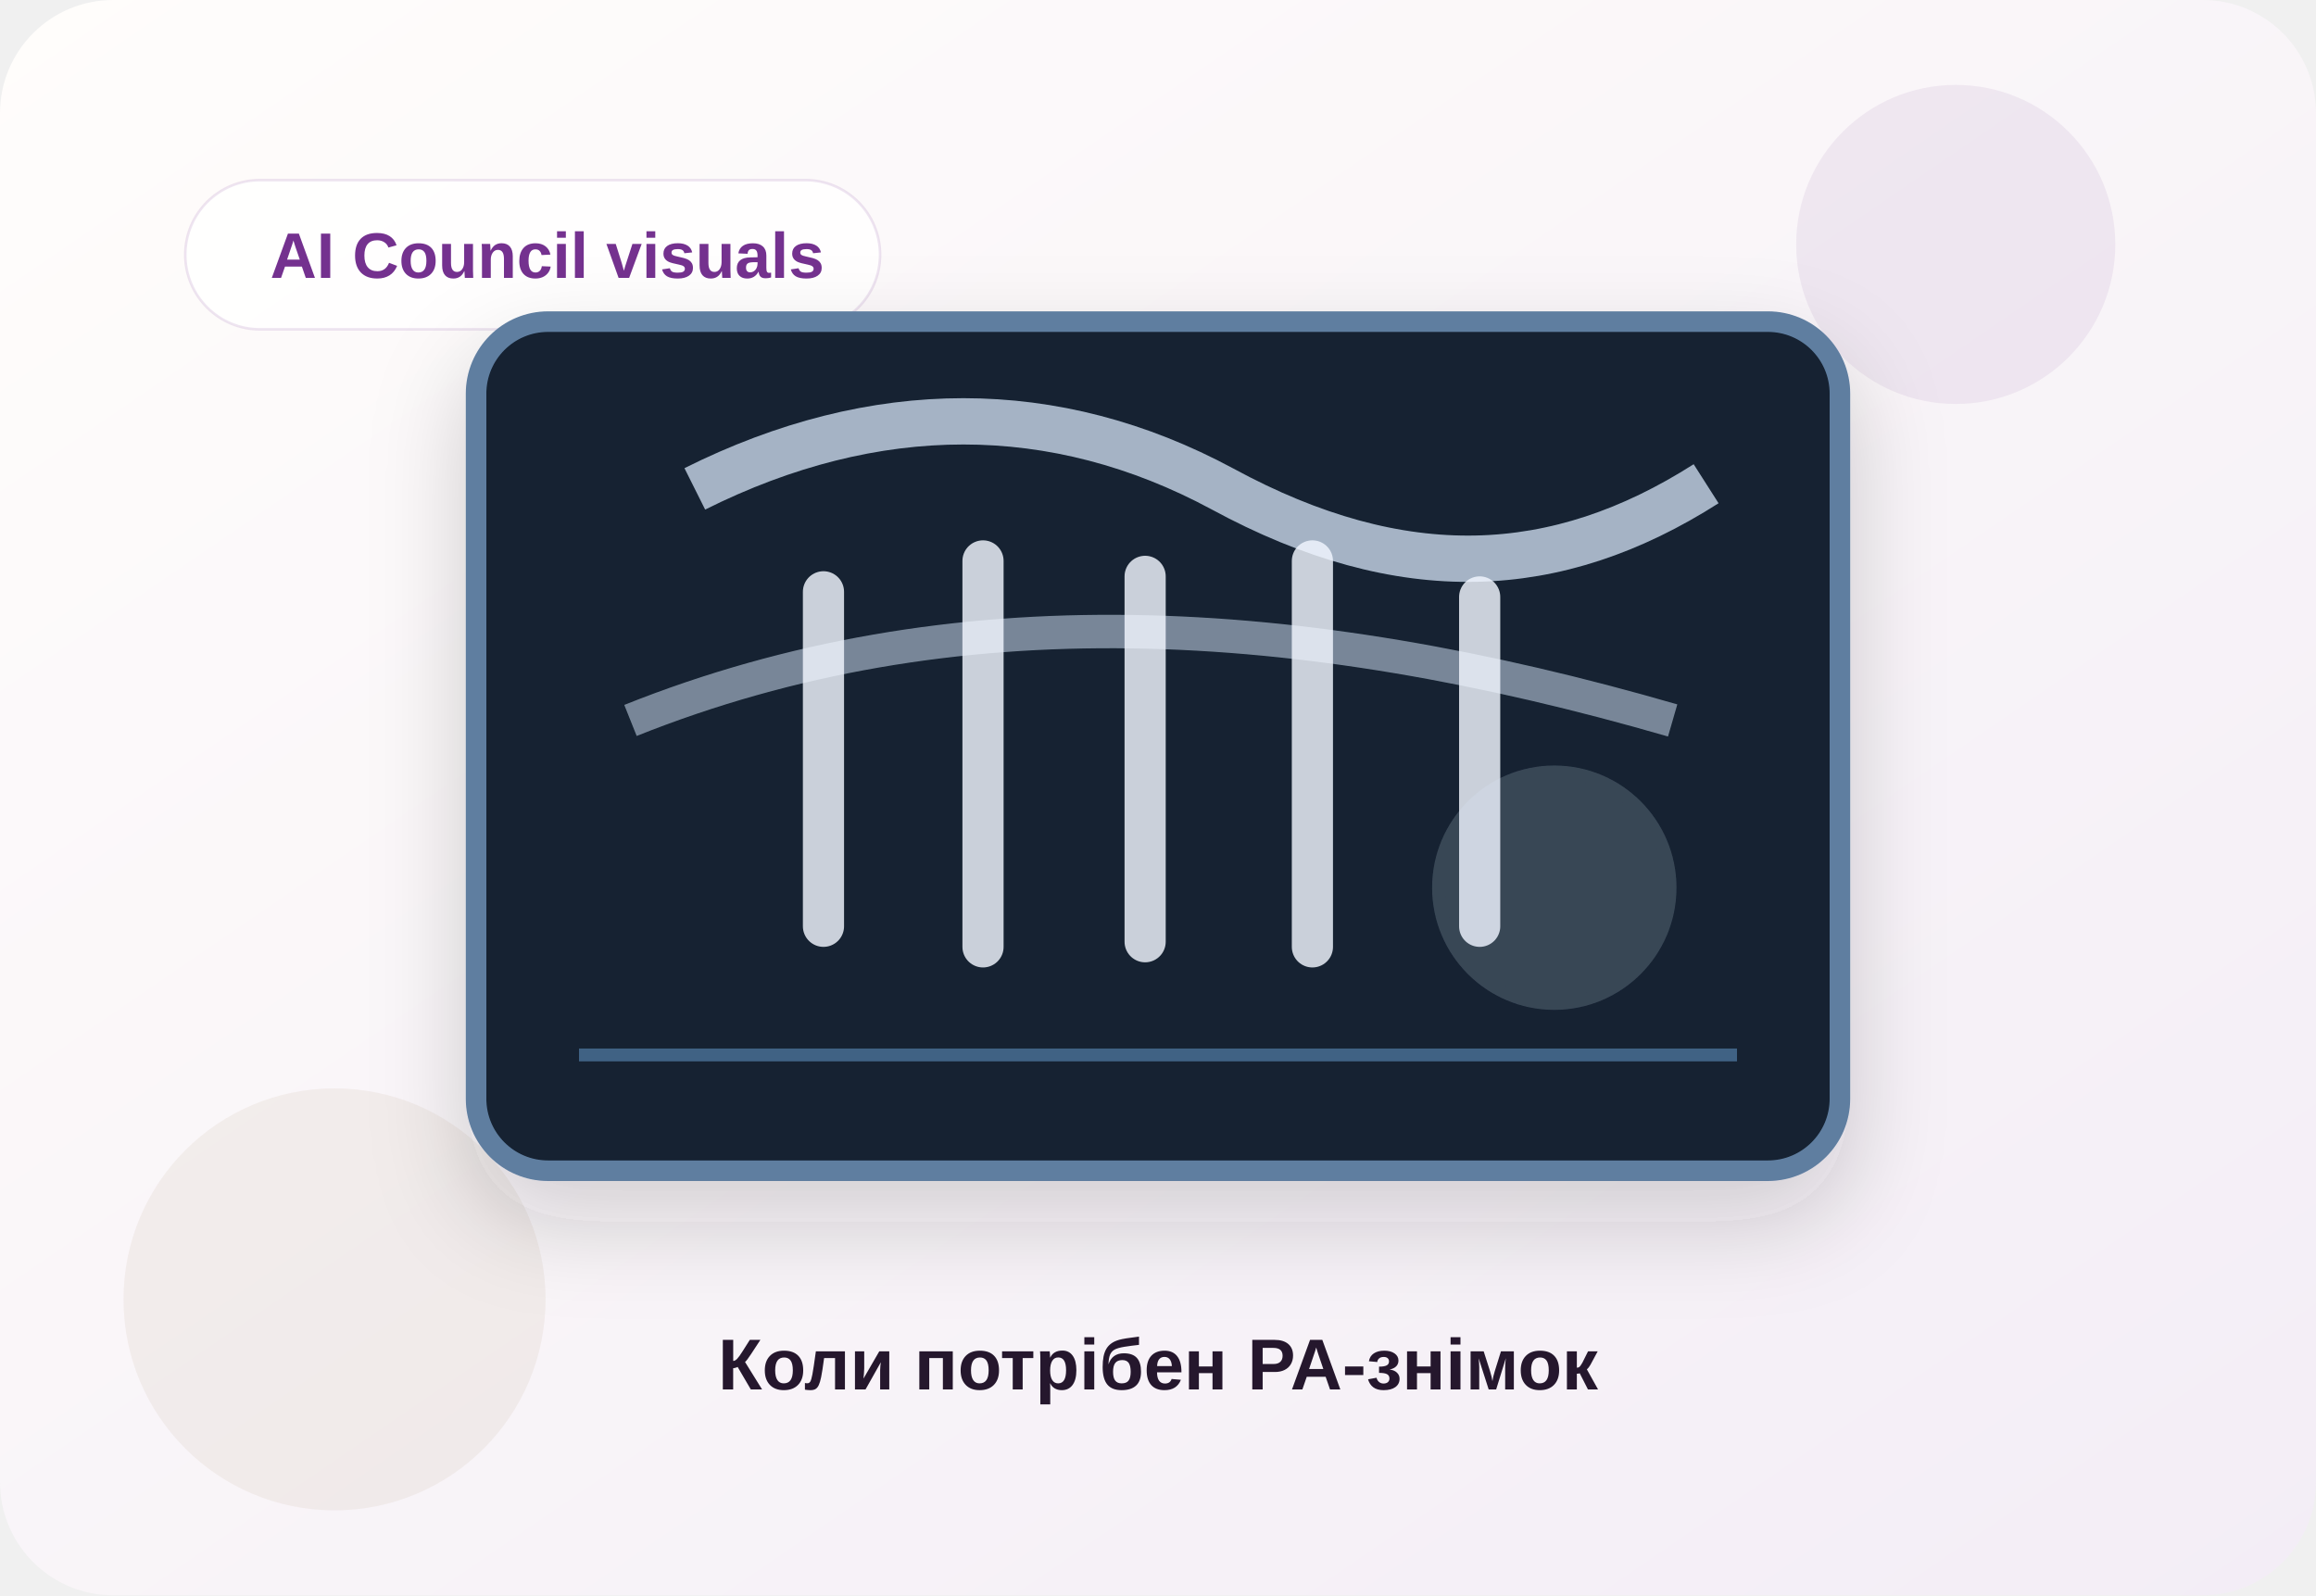
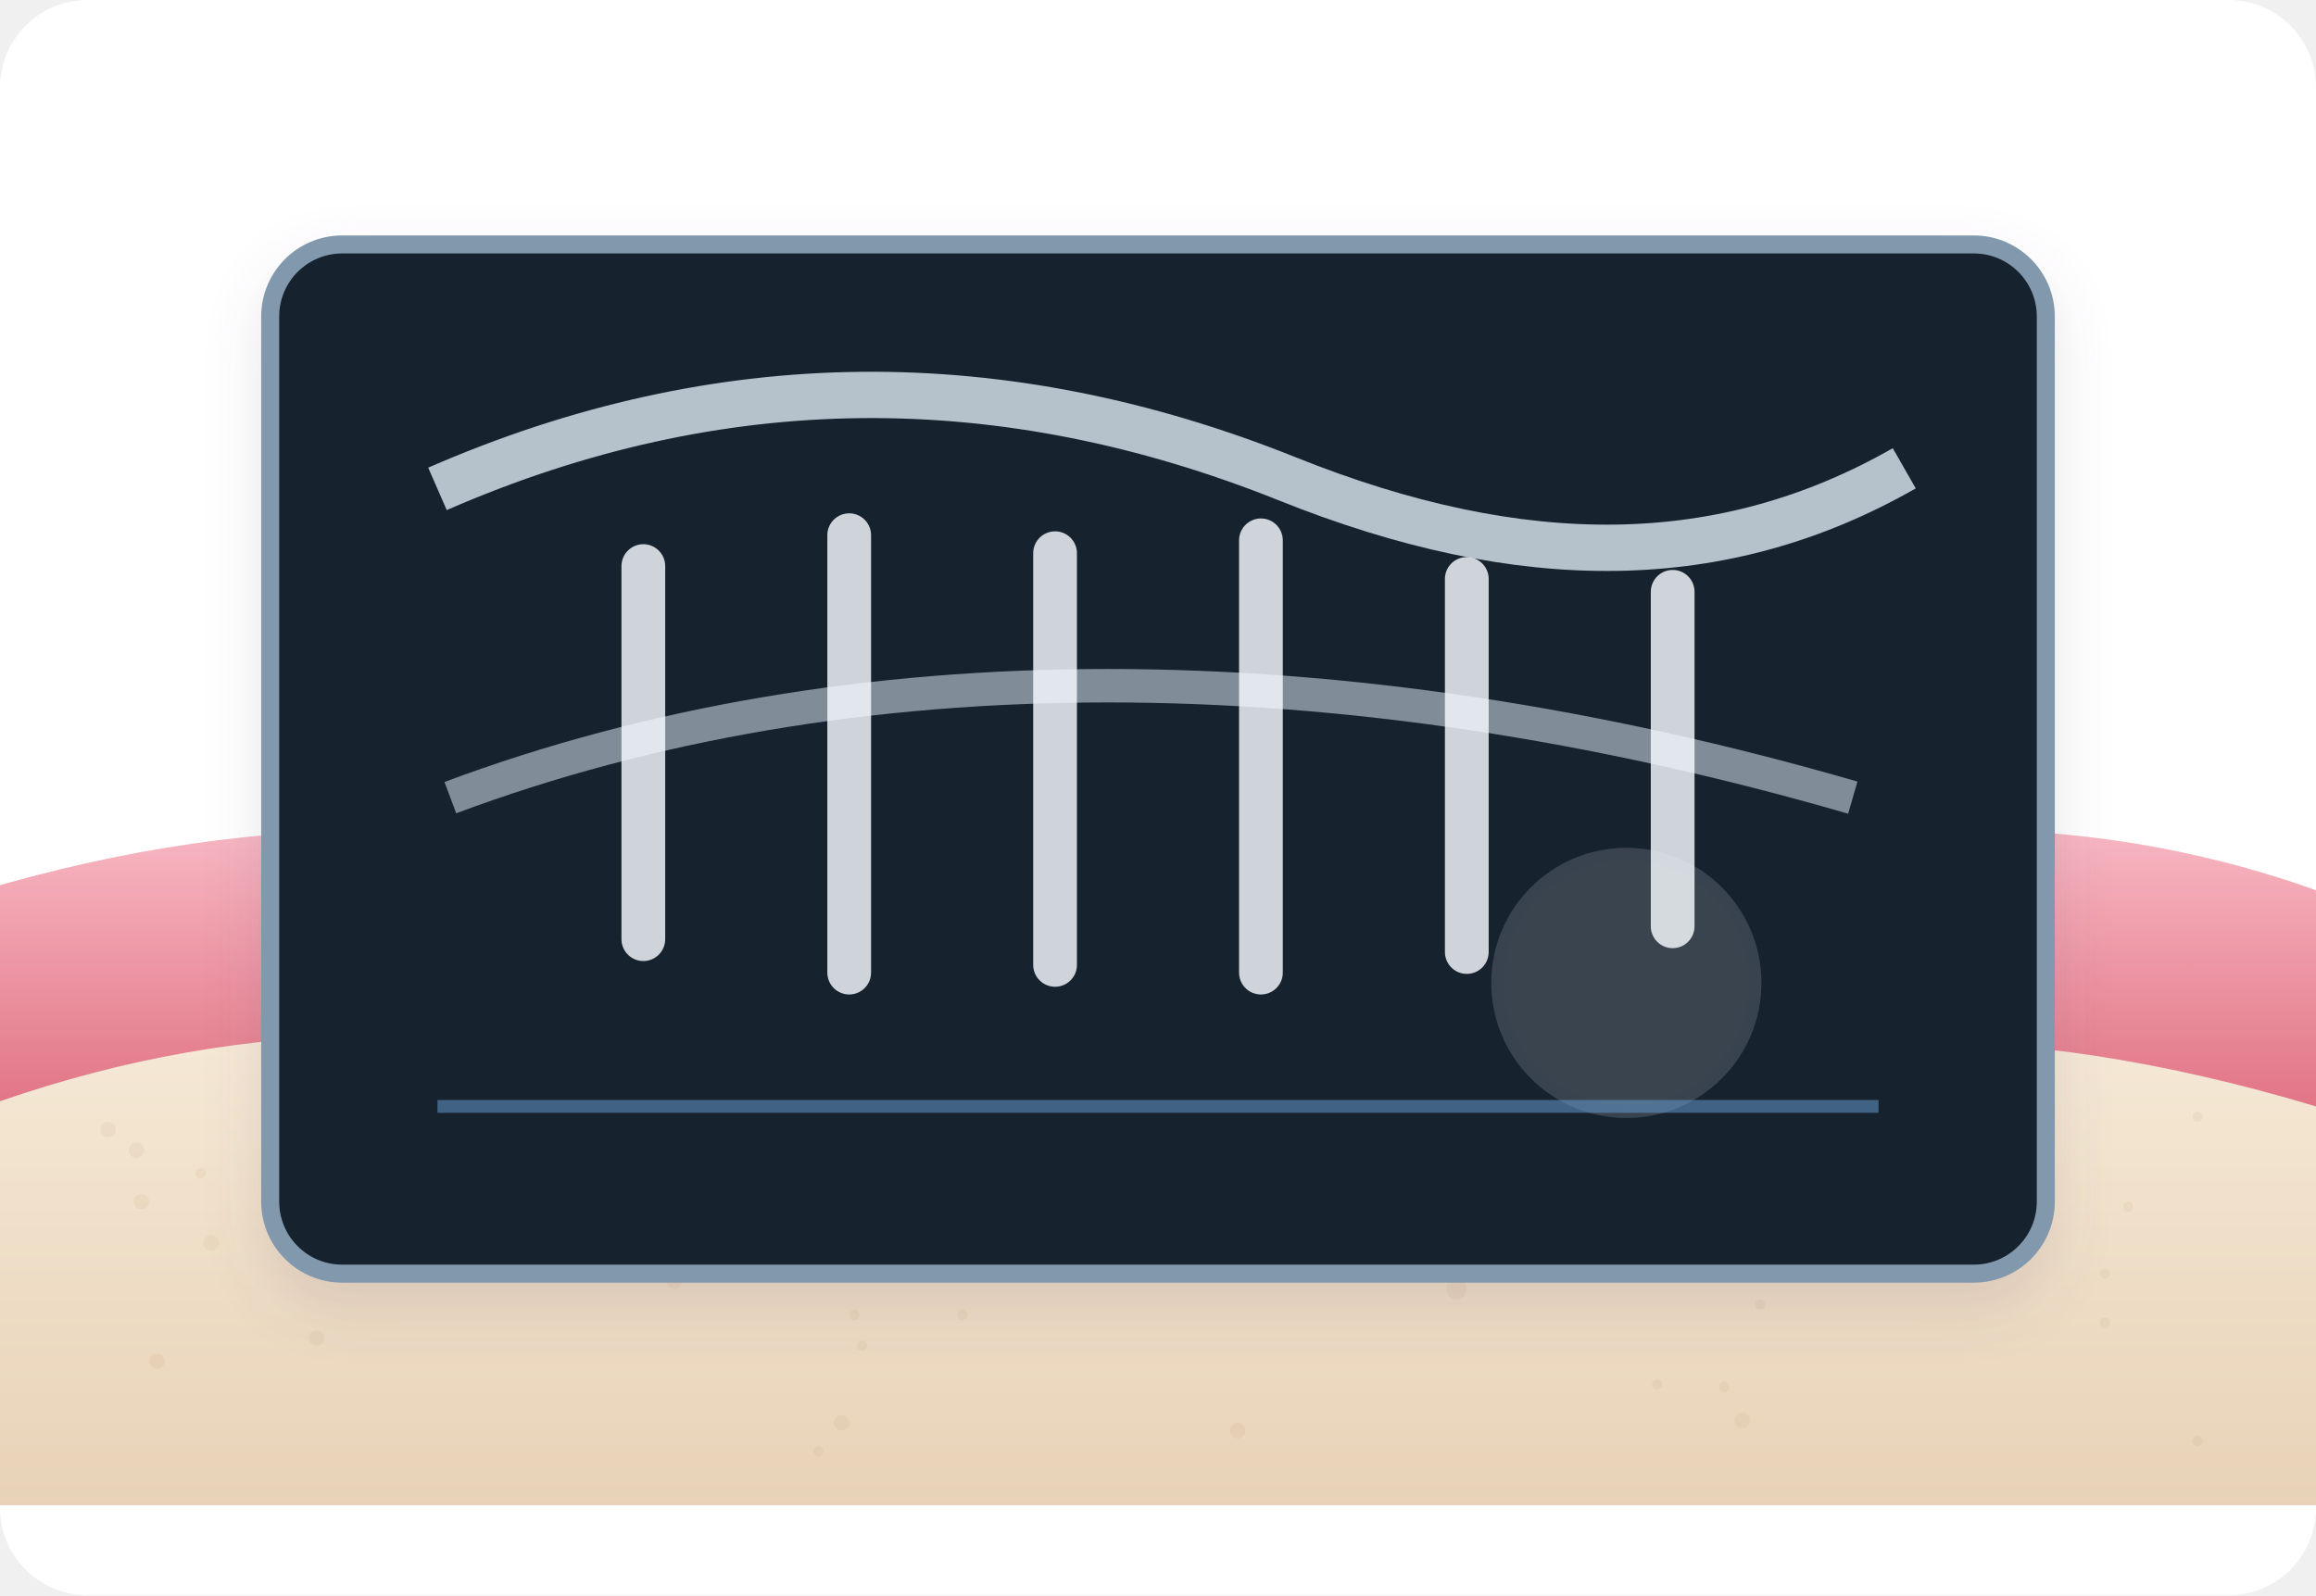
<svg xmlns="http://www.w3.org/2000/svg" viewBox="0 0 900 620" role="img" aria-label="Коли потрібен PA-знімок">
  <defs>
-     <linearGradient id="bg" x1="0" y1="0" x2="1" y2="1">
-       <stop offset="0" stop-color="#fffdfb" />
-       <stop offset="1" stop-color="#f3edf6" />
-     </linearGradient>
    <linearGradient id="enamel" x1="0" y1="0" x2="0" y2="1">
-       <stop offset="0" stop-color="#fffef8" />
-       <stop offset="0.58" stop-color="#f2eadf" />
-       <stop offset="1" stop-color="#d8c6b8" />
+       <stop offset="0" stop-color="#ffffff" />
+       <stop offset="0.58" stop-color="#f7f7f3" />
+       <stop offset="1" stop-color="#dedbd4" />
    </linearGradient>
    <linearGradient id="dentin" x1="0" y1="0" x2="0" y2="1">
-       <stop offset="0" stop-color="#f9d98b" />
-       <stop offset="1" stop-color="#d7a94e" />
+       <stop offset="0" stop-color="#fff2ce" />
+       <stop offset="1" stop-color="#e2be72" />
    </linearGradient>
    <linearGradient id="pulp" x1="0" y1="0" x2="0" y2="1">
-       <stop offset="0" stop-color="#ee6b7a" />
-       <stop offset="1" stop-color="#a82f48" />
+       <stop offset="0" stop-color="#ff9aa7" />
+       <stop offset="1" stop-color="#c73650" />
    </linearGradient>
    <linearGradient id="gum" x1="0" y1="0" x2="0" y2="1">
-       <stop offset="0" stop-color="#f3a0ad" />
-       <stop offset="1" stop-color="#d85b73" />
+       <stop offset="0" stop-color="#f7b4bf" />
+       <stop offset="1" stop-color="#df6c80" />
    </linearGradient>
    <linearGradient id="bone" x1="0" y1="0" x2="0" y2="1">
-       <stop offset="0" stop-color="#f0dbc2" />
-       <stop offset="1" stop-color="#cfae88" />
+       <stop offset="0" stop-color="#f7e9d1" />
+       <stop offset="1" stop-color="#dec19b" />
    </linearGradient>
    <linearGradient id="metal" x1="0" y1="0" x2="1" y2="0">
-       <stop offset="0" stop-color="#8f99a6" />
-       <stop offset="0.5" stop-color="#eef2f6" />
-       <stop offset="1" stop-color="#737d8b" />
+       <stop offset="0" stop-color="#717b86" />
+       <stop offset="0.45" stop-color="#f6f8fa" />
+       <stop offset="1" stop-color="#6d7781" />
    </linearGradient>
-     <filter id="shadow" x="-20%" y="-20%" width="140%" height="140%">
-       <feDropShadow dx="0" dy="16" stdDeviation="18" flood-color="#2c2034" flood-opacity=".18" />
+     <filter id="softShadow" x="-25%" y="-25%" width="150%" height="150%">
+       <feDropShadow dx="0" dy="10" stdDeviation="11" flood-color="#6e5875" flood-opacity=".16" />
+     </filter>
+     <filter id="inner">
+       <feDropShadow dx="0" dy="2" stdDeviation="2" flood-color="#8b7a73" flood-opacity=".20" />
    </filter>
  </defs>
-   <rect width="900" height="620" rx="44" fill="url(#bg)" />
-   <circle cx="760" cy="95" r="62" fill="#74318f" opacity=".08" />
-   <circle cx="130" cy="505" r="82" fill="#8b5a2b" opacity=".07" />
-   <rect x="72" y="70" width="270" height="58" rx="29" fill="#fff" opacity=".88" stroke="#74318f" stroke-opacity=".14" />
-   <text x="105" y="108" font-family="Arial, sans-serif" font-size="25" font-weight="700" fill="#74318f">AI Council visuals</text>
-   <g filter="url(#shadow)">
-     <rect x="185" y="125" width="530" height="330" rx="28" fill="#142130" stroke="#5f7ea0" stroke-width="8" />
-     <path d="M270 190c70-35 140-35 205 0 70 38 130 35 188-2" fill="none" stroke="#dcecff" stroke-width="18" opacity=".72" />
-     <path d="M245 280c125-50 260-42 405 0" fill="none" stroke="#dcecff" stroke-width="13" opacity=".5" />
-     <path d="M320 230v130M382 218v150M445 224v142M510 218v150M575 232v128" stroke="#f2f7ff" stroke-width="16" stroke-linecap="round" opacity=".82" />
-     <circle cx="604" cy="345" r="45" fill="#dcecff" opacity=".18" stroke="#dcecff" stroke-width="5" />
-     <path d="M225 410h450" stroke="#6aa3d8" stroke-width="5" opacity=".5" />
-   </g>
-   <text x="450" y="540" text-anchor="middle" font-family="Arial, sans-serif" font-size="28" font-weight="800" fill="#25172d">Коли потрібен PA-знімок</text>
+   <rect width="900" height="620" rx="34" fill="#fff" />
+   <rect x="0" y="350" width="900" height="235" fill="url(#bone)" opacity=".72" />
+   <circle cx="276" cy="442" r="2" fill="#b99b76" opacity=".12" />
+   <circle cx="773" cy="466" r="4" fill="#b99b76" opacity=".12" />
+   <circle cx="193" cy="388" r="2" fill="#b99b76" opacity=".12" />
+   <circle cx="55" cy="467" r="3" fill="#b99b76" opacity=".12" />
+   <circle cx="854" cy="560" r="2" fill="#b99b76" opacity=".12" />
+   <circle cx="262" cy="498" r="3" fill="#b99b76" opacity=".12" />
+   <circle cx="318" cy="564" r="2" fill="#b99b76" opacity=".12" />
+   <circle cx="143" cy="432" r="2" fill="#b99b76" opacity=".12" />
+   <circle cx="61" cy="529" r="3" fill="#b99b76" opacity=".12" />
+   <circle cx="854" cy="434" r="2" fill="#b99b76" opacity=".12" />
+   <circle cx="203" cy="444" r="3" fill="#b99b76" opacity=".12" />
+   <circle cx="677" cy="552" r="3" fill="#b99b76" opacity=".12" />
+   <circle cx="123" cy="520" r="3" fill="#b99b76" opacity=".12" />
+   <circle cx="722" cy="464" r="2" fill="#b99b76" opacity=".12" />
+   <circle cx="217" cy="428" r="4" fill="#b99b76" opacity=".12" />
+   <circle cx="321" cy="387" r="3" fill="#b99b76" opacity=".12" />
+   <circle cx="42" cy="439" r="3" fill="#b99b76" opacity=".12" />
+   <circle cx="818" cy="495" r="2" fill="#b99b76" opacity=".12" />
+   <circle cx="458" cy="473" r="3" fill="#b99b76" opacity=".12" />
+   <circle cx="476" cy="480" r="2" fill="#b99b76" opacity=".12" />
+   <circle cx="273" cy="443" r="3" fill="#b99b76" opacity=".12" />
+   <circle cx="851" cy="376" r="2" fill="#b99b76" opacity=".12" />
+   <circle cx="82" cy="483" r="3" fill="#b99b76" opacity=".12" />
+   <circle cx="566" cy="501" r="4" fill="#b99b76" opacity=".12" />
+   <circle cx="752" cy="452" r="2" fill="#b99b76" opacity=".12" />
+   <circle cx="724" cy="415" r="2" fill="#b99b76" opacity=".12" />
+   <circle cx="457" cy="416" r="4" fill="#b99b76" opacity=".12" />
+   <circle cx="317" cy="412" r="3" fill="#b99b76" opacity=".12" />
+   <circle cx="481" cy="556" r="3" fill="#b99b76" opacity=".12" />
+   <circle cx="684" cy="507" r="2" fill="#b99b76" opacity=".12" />
+   <circle cx="366" cy="390" r="2" fill="#b99b76" opacity=".12" />
+   <circle cx="760" cy="423" r="3" fill="#b99b76" opacity=".12" />
+   <circle cx="818" cy="514" r="2" fill="#b99b76" opacity=".12" />
+   <circle cx="160" cy="449" r="2" fill="#b99b76" opacity=".12" />
+   <circle cx="332" cy="482" r="2" fill="#b99b76" opacity=".12" />
+   <circle cx="78" cy="456" r="2" fill="#b99b76" opacity=".12" />
+   <circle cx="327" cy="553" r="3" fill="#b99b76" opacity=".12" />
+   <circle cx="53" cy="447" r="3" fill="#b99b76" opacity=".12" />
+   <circle cx="364" cy="404" r="4" fill="#b99b76" opacity=".12" />
+   <circle cx="670" cy="539" r="2" fill="#b99b76" opacity=".12" />
+   <circle cx="335" cy="523" r="2" fill="#b99b76" opacity=".12" />
+   <circle cx="489" cy="439" r="2" fill="#b99b76" opacity=".12" />
+   <circle cx="291" cy="462" r="2" fill="#b99b76" opacity=".12" />
+   <circle cx="374" cy="511" r="2" fill="#b99b76" opacity=".12" />
+   <circle cx="407" cy="376" r="4" fill="#b99b76" opacity=".12" />
+   <circle cx="208" cy="458" r="3" fill="#b99b76" opacity=".12" />
+   <circle cx="332" cy="511" r="2" fill="#b99b76" opacity=".12" />
+   <circle cx="484" cy="418" r="4" fill="#b99b76" opacity=".12" />
+   <circle cx="247" cy="394" r="2" fill="#b99b76" opacity=".12" />
+   <circle cx="98" cy="379" r="2" fill="#b99b76" opacity=".12" />
+   <circle cx="644" cy="538" r="2" fill="#b99b76" opacity=".12" />
+   <circle cx="656" cy="375" r="4" fill="#b99b76" opacity=".12" />
+   <circle cx="631" cy="428" r="3" fill="#b99b76" opacity=".12" />
+   <circle cx="71" cy="396" r="3" fill="#b99b76" opacity=".12" />
+   <circle cx="827" cy="469" r="2" fill="#b99b76" opacity=".12" />
+   <path d="M0 344 C120 310 210 322 298 342 C400 366 500 366 606 342 C710 318 805 312 900 346 L900 430 C780 394 694 401 603 420 C492 443 398 443 295 420 C190 396 98 394 0 428 Z" fill="url(#gum)" opacity=".96" />
+   <rect x="105" y="95" width="690" height="400" rx="28" fill="#14202d" stroke="#8198ad" stroke-width="7" filter="url(#softShadow)" />
+   <path d="M170 190c110-48 220-48 330-4 92 37 170 36 240-4" fill="none" stroke="#eaf5ff" stroke-width="18" opacity=".75" />
+   <path d="M175 310c155-58 345-58 545 0" fill="none" stroke="#eaf5ff" stroke-width="13" opacity=".50" />
+   <path d="M250 220v145M330 208v170M410 215v160M490 210v168M570 225v145M650 230v130" stroke="#f7fbff" stroke-width="17" stroke-linecap="round" opacity=".82" />
+   <circle cx="632" cy="382" r="50" fill="#f7fbff" opacity=".16" stroke="#eaf5ff" stroke-width="5" />
+   <path d="M170 430h560" stroke="#6aa3d8" stroke-width="5" opacity=".5" />
</svg>
